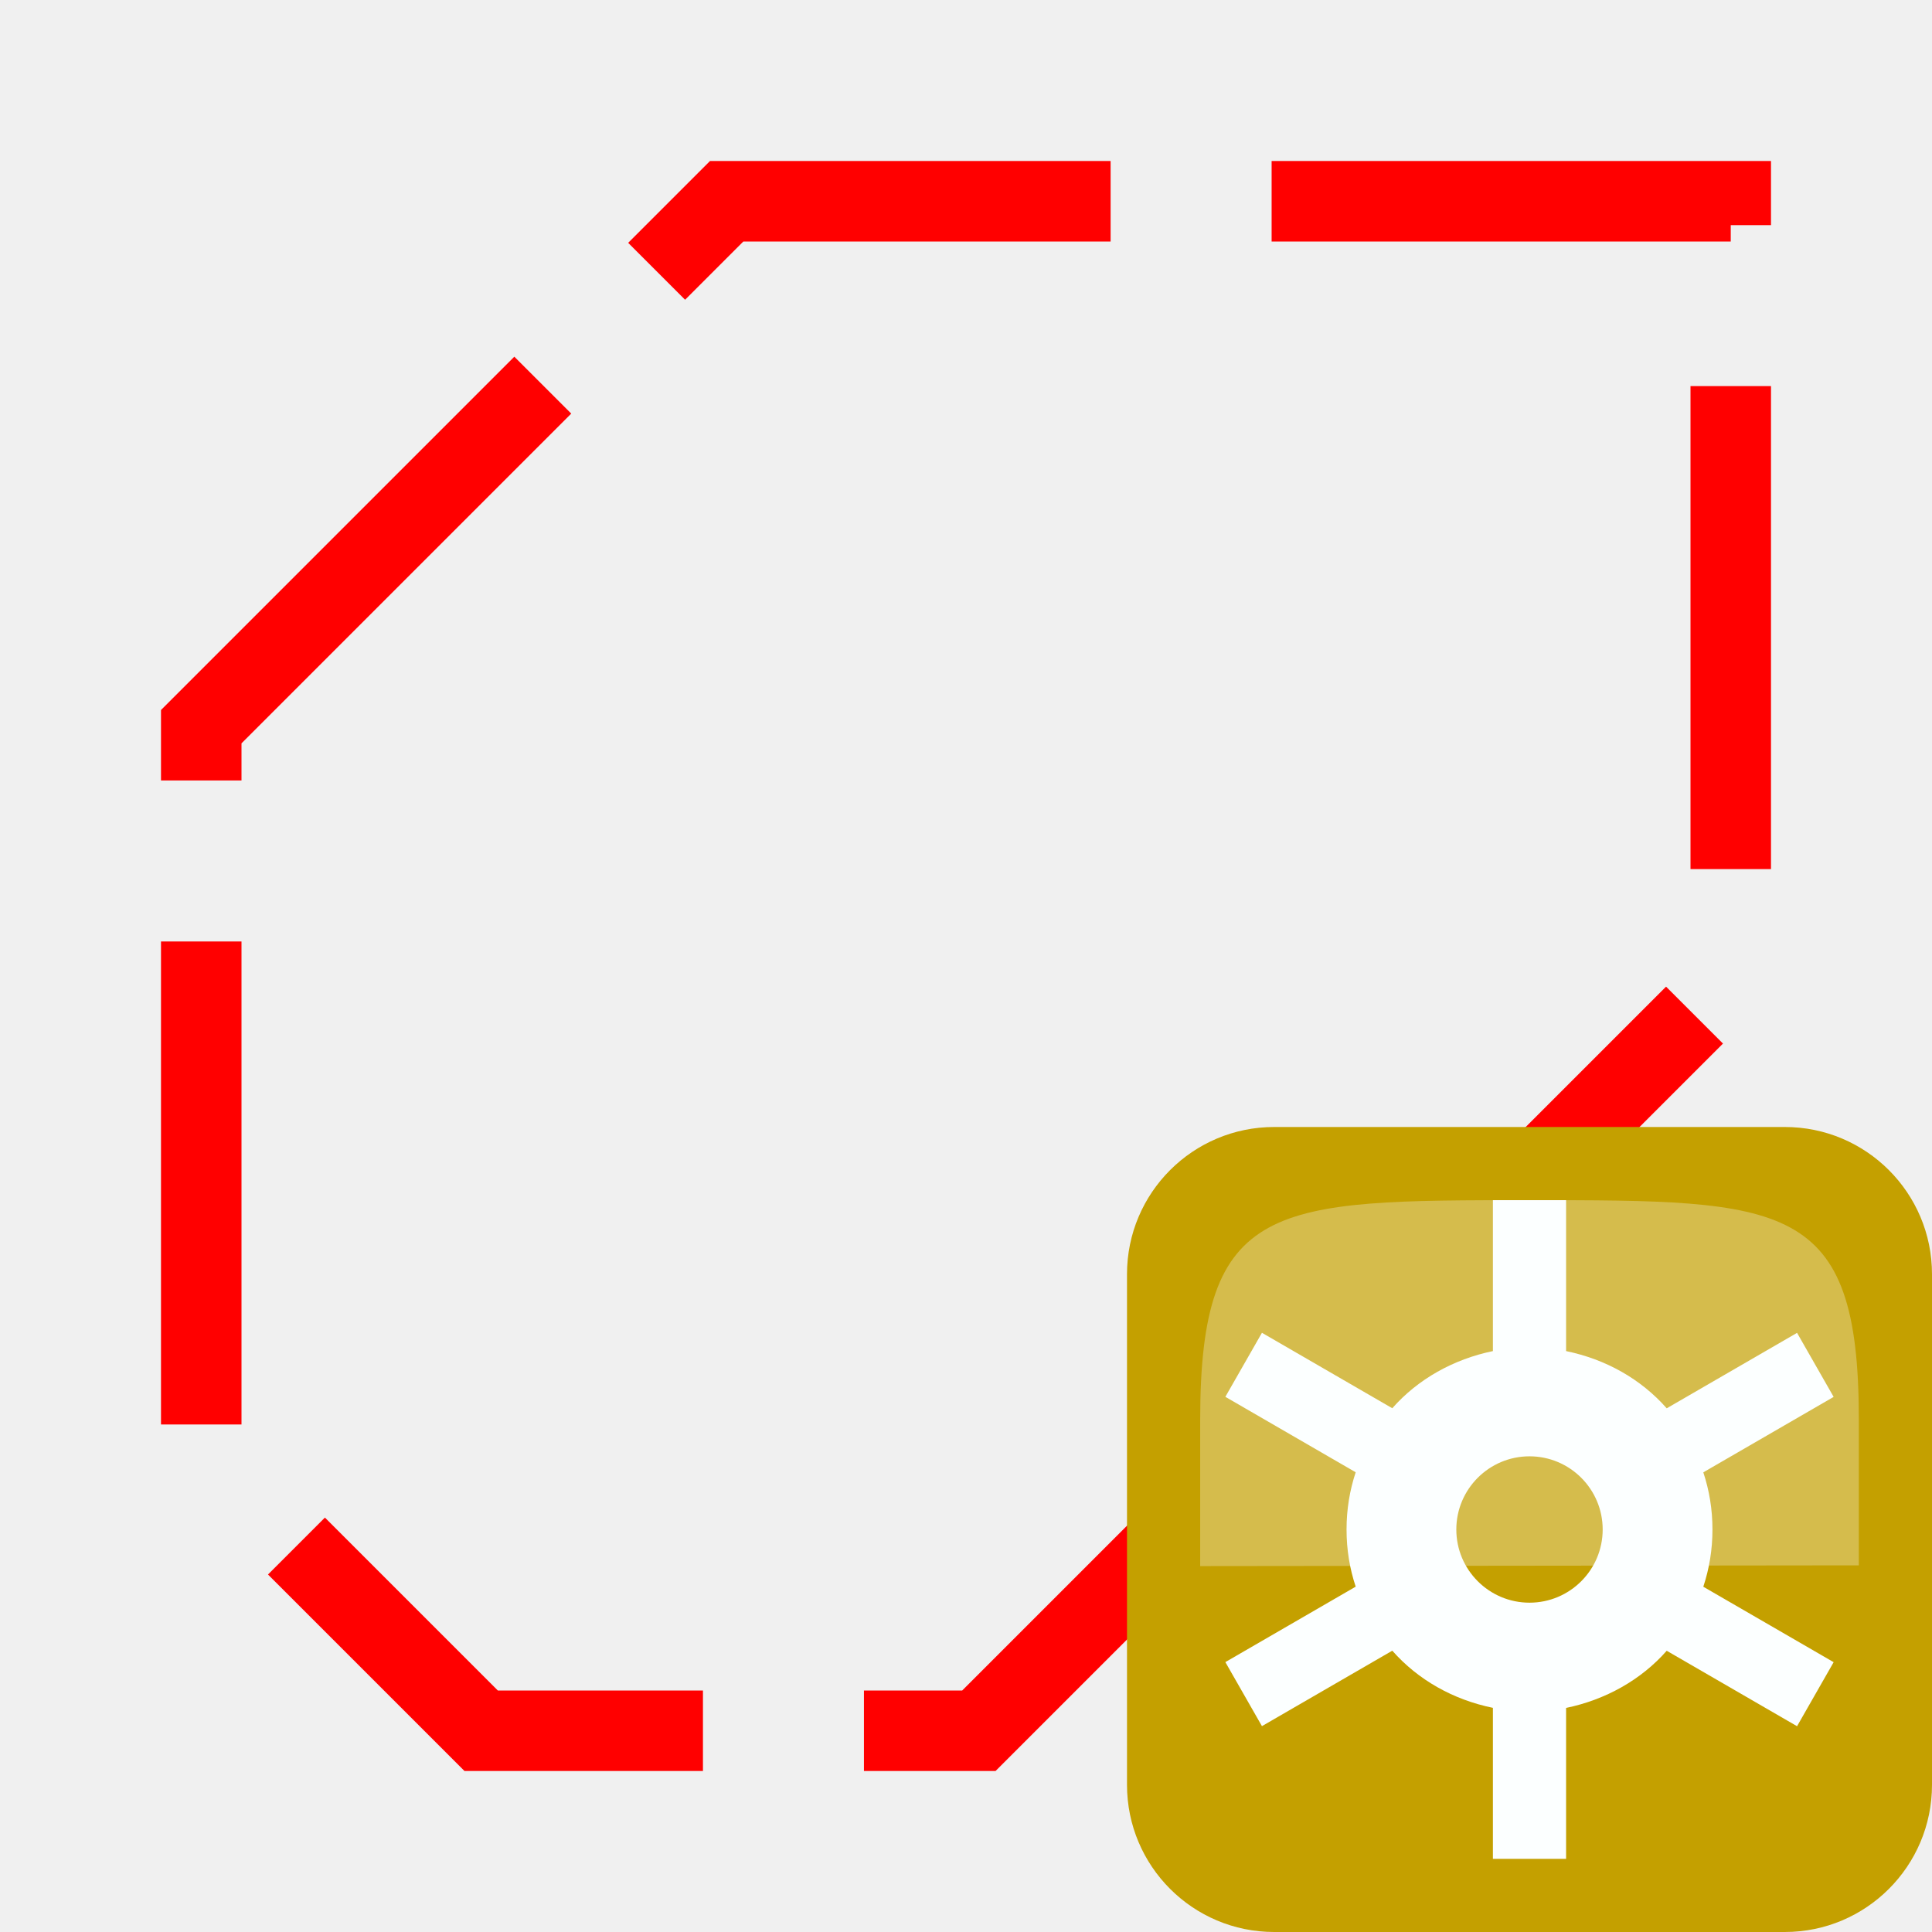
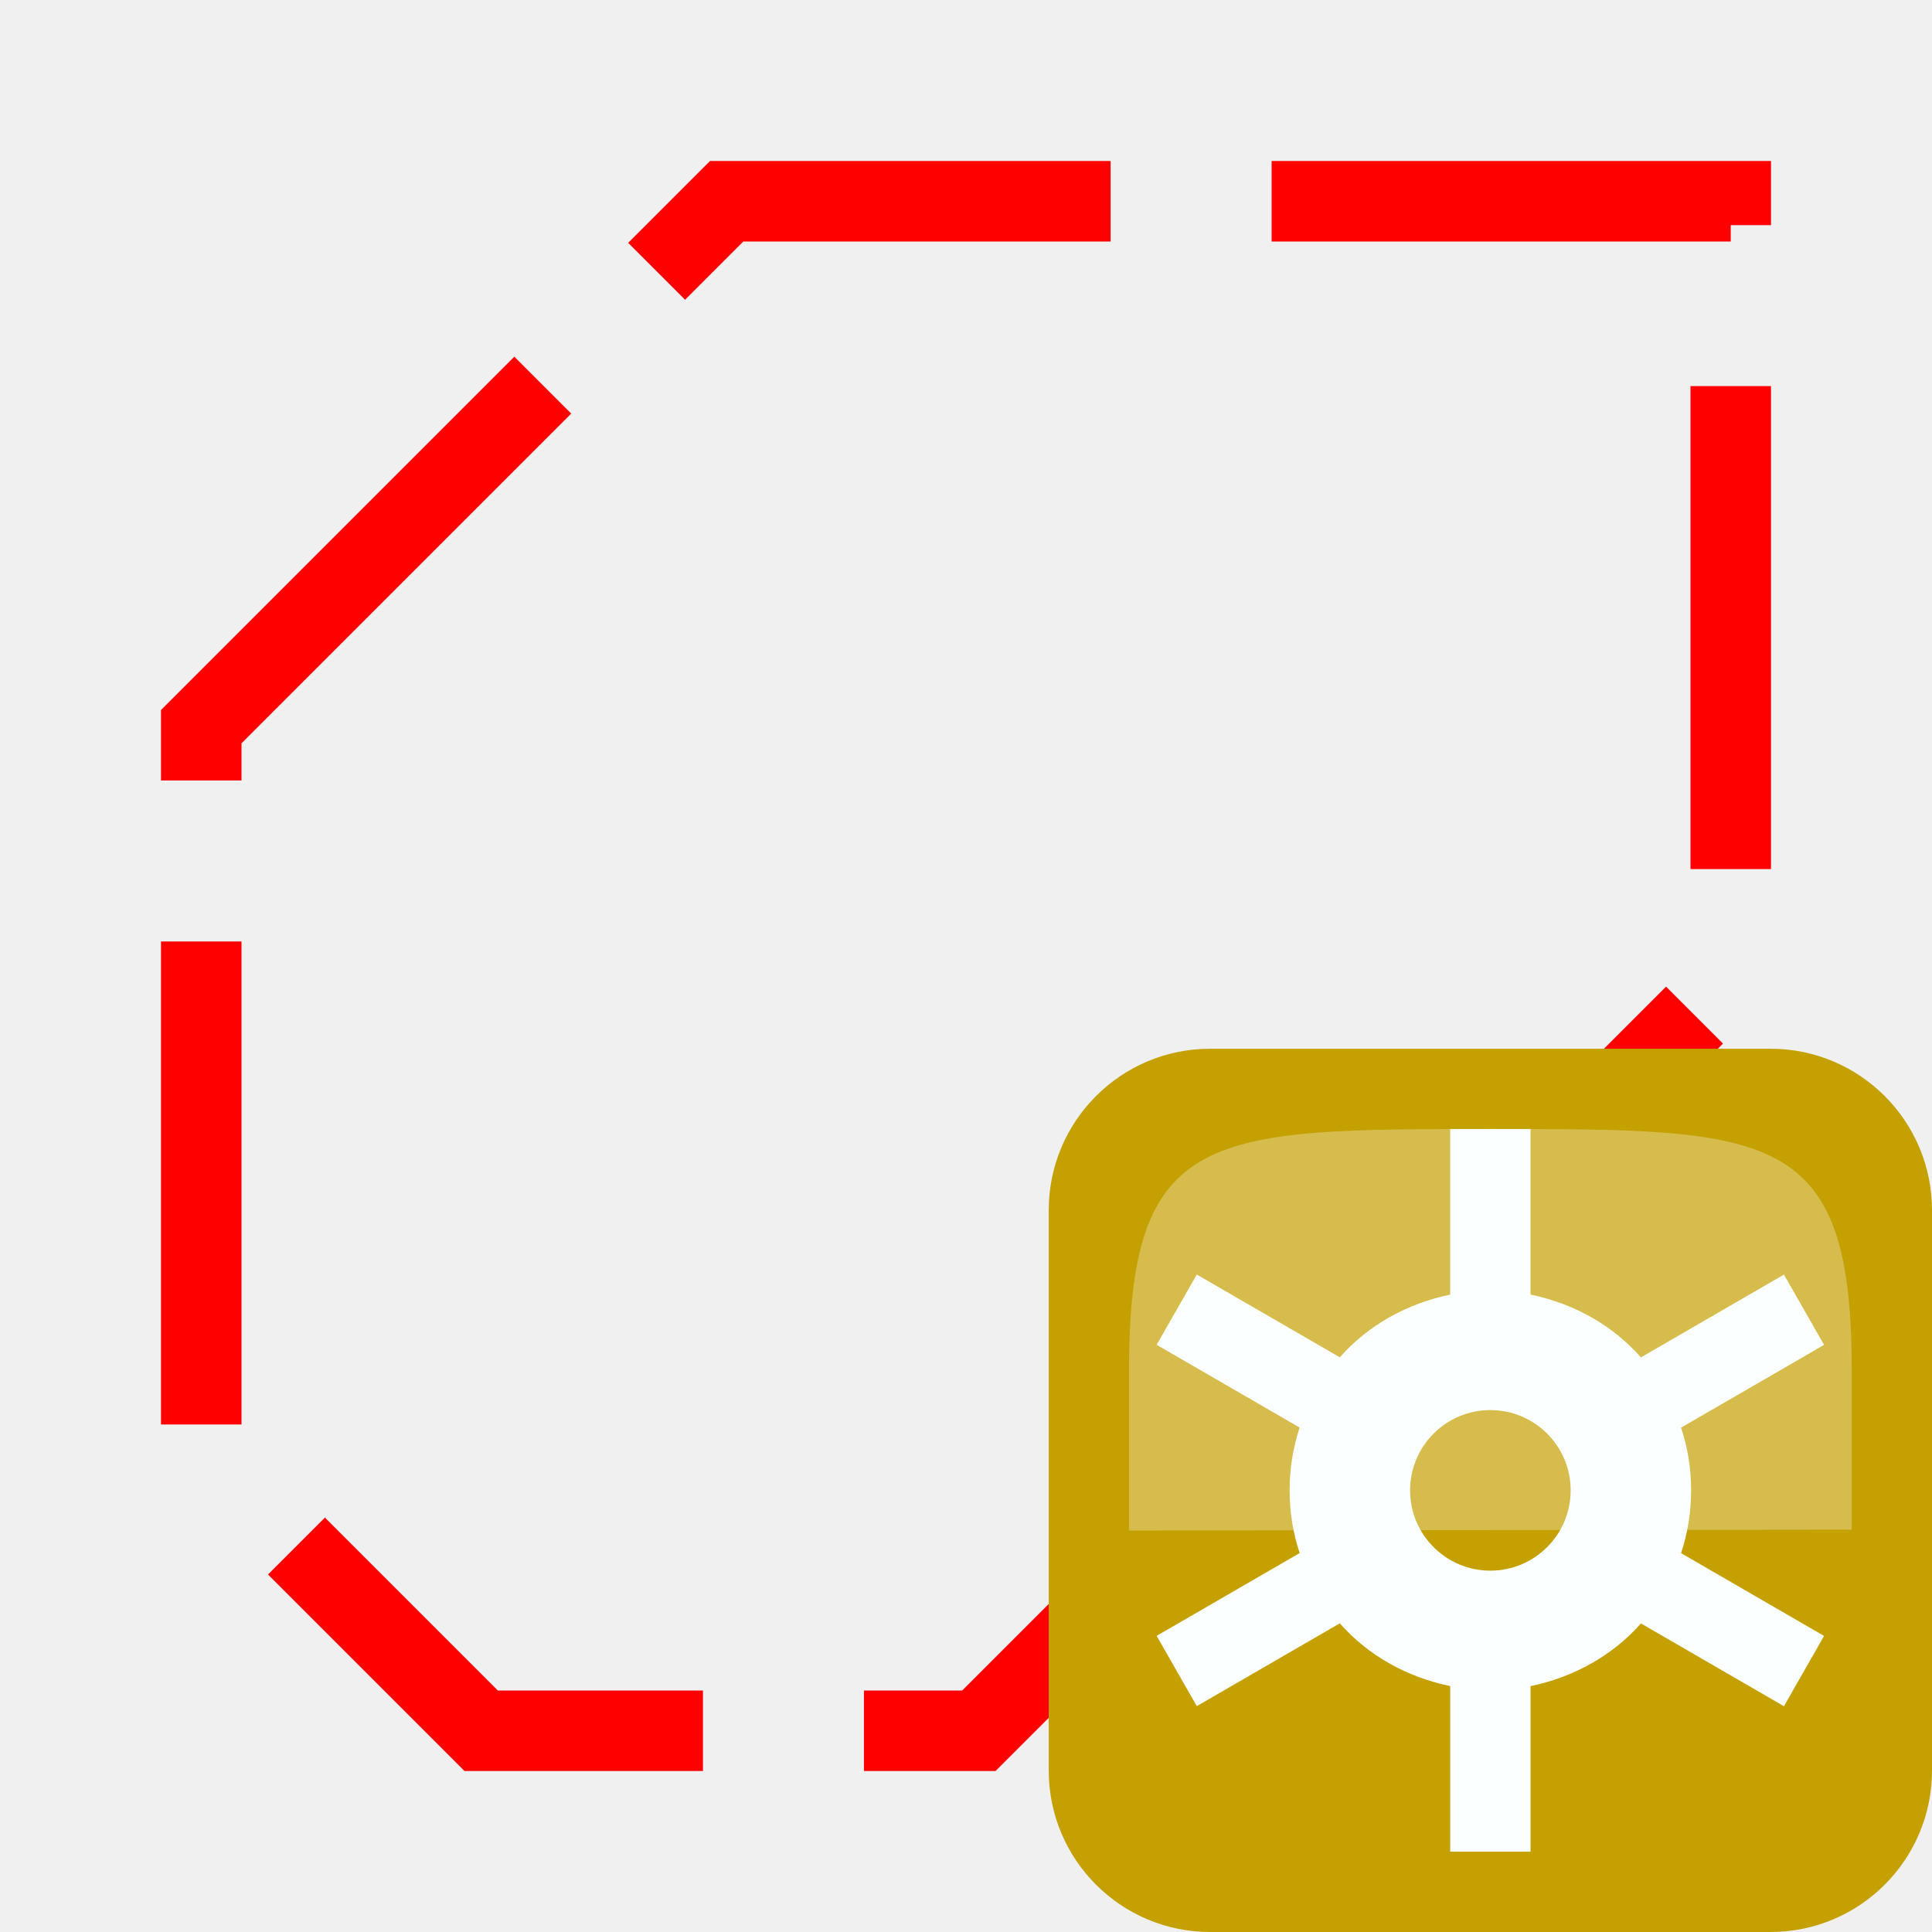
- <svg xmlns="http://www.w3.org/2000/svg" width="24" height="24" viewBox="0 0 24 24" version="1.1" id="svg1">
+ <svg xmlns="http://www.w3.org/2000/svg" width="24" height="24" viewBox="0 0 24 24" version="1.1" id="svg1" xml:space="preserve">
  <defs id="defs1" />
-   <g id="layer1">
-     <path style="fill:none;stroke:#ff0000;stroke-width:1;stroke-dasharray:6, 2;stroke-dashoffset:0;stroke-opacity:1" d="M 2.5,9.027 9.027,2.5 H 21.5 v 9.66 L 12.16,21.5 H 5.977 L 2.5,18.023 Z" id="path7" />
-     <g transform="translate(33)" id="g6">
-       <g id="g7" transform="matrix(0.9090909,0,0,0.9090909,-0.8181818,2.181818)">
-         <rect fill="#c4a000" height="11" rx="2.011" width="11" x="-20" y="13" id="rect3" />
-         <g fill="#fcffff" id="g5">
-           <path d="m -15,14 v 2.062 c -0.538,0.111 -1.025,0.383 -1.375,0.781 l -1.781,-1.031 -0.5,0.875 1.781,1.031 C -16.957,17.966 -17,18.225 -17,18.5 c 0,0.275 0.043,0.534 0.125,0.781 l -1.781,1.031 0.5,0.875 1.781,-1.031 c 0.353,0.4 0.833,0.67 1.375,0.781 V 23 h 1 v -2.062 c 0.538,-0.111 1.025,-0.383 1.375,-0.781 l 1.781,1.031 0.5,-0.875 -1.781,-1.031 C -12.043,19.034 -12,18.775 -12,18.5 c 0,-0.275 -0.043,-0.534 -0.125,-0.781 l 1.781,-1.031 -0.5,-0.875 -1.781,1.031 C -12.978,16.443 -13.458,16.174 -14,16.062 V 14 Z m 0.5,3.5 c 0.552,0 1,0.448 1,1 0,0.552 -0.448,1 -1,1 -0.552,0 -1,-0.448 -1,-1 0,-0.552 0.448,-1 1,-1 z" id="path4" />
-           <path d="m -19,19 9,-0.01 c 0,0 0,0 0,-2 C -10,14 -11,14 -14.5,14 -18,14 -19,14 -19,17 Z" fill-rule="evenodd" opacity="0.3" id="path5" />
-         </g>
+   <g id="g22" style="display:none">
+     <g id="g29" transform="translate(2.406,-2.437502)" style="display:inline;opacity:0.387">
+       <g id="g28">
+         <path style="fill:#faaa50;fill-opacity:1;stroke:#000000;stroke-width:1;stroke-linejoin:bevel;stroke-dasharray:none;stroke-dashoffset:0;stroke-opacity:1" d="m -30.5,11.996 3.152,-6.559 12.941,0.031 2.5e-4,9.816 z" id="path27" transform="translate(33)" />
+         <path style="fill:#59af46;fill-opacity:1;stroke:#000000;stroke-width:1;stroke-linecap:butt;stroke-linejoin:bevel;stroke-dasharray:none;stroke-dashoffset:0;stroke-opacity:1" d="M -30.5,18.023 V 11.996 L -14.406,15.285 -19,21.5 h -8.023 z" id="path28" transform="translate(33)" />
      </g>
+       <path style="fill:none;stroke:#ff0000;stroke-width:1;stroke-dasharray:6, 2;stroke-dashoffset:0;stroke-opacity:1" d="M 2.5,11.996 5.652,5.438 18.594,5.469 v 9.816 L 14,21.5 H 5.977 L 2.5,18.023 Z" id="path29" />
+     </g>
+     <g id="g23">
+       <g id="g21">
+         <path style="fill:#faaa50;fill-opacity:1;stroke:#000000;stroke-width:1;stroke-linejoin:bevel;stroke-dasharray:none;stroke-dashoffset:0;stroke-opacity:1" d="m -30.5,11.996 3.152,-6.559 12.941,0.031 2.5e-4,9.816 z" id="path20" transform="translate(33)" />
+         <path style="fill:#59af46;fill-opacity:1;stroke:#000000;stroke-width:1;stroke-linecap:butt;stroke-linejoin:bevel;stroke-dasharray:none;stroke-dashoffset:0;stroke-opacity:1" d="M -30.5,18.023 V 11.996 L -14.406,15.285 -19,21.5 h -8.023 z" id="path21" transform="translate(33)" />
+       </g>
+       <path style="fill:none;stroke:#ff0000;stroke-width:1;stroke-dasharray:6, 2;stroke-dashoffset:0;stroke-opacity:1" d="M 2.5,11.996 5.652,5.438 18.594,5.469 v 9.816 L 14,21.5 H 5.977 L 2.5,18.023 Z" id="path22" />
+     </g>
+     <path style="opacity:1;fill:none;fill-opacity:1;stroke:#925313;stroke-width:1.5;stroke-linecap:round;stroke-linejoin:round;stroke-dasharray:none;stroke-opacity:1" d="M 9.969,1.75 14,1.766 V 12.719 H 10 V 7.125" id="path30" />
+   </g>
+   <g id="layer1" style="display:inline">
+     <g id="g1" style="display:none">
+       <path style="display:inline;fill:#faaa50;fill-opacity:1;stroke:#000000;stroke-width:1;stroke-linejoin:bevel;stroke-dasharray:none;stroke-dashoffset:0;stroke-opacity:1" d="M -30.5,9.027 -23.973,2.5 H -11.5 v 9.66 z" id="path9-2" transform="translate(33)" />
+       <path style="display:inline;fill:#59af46;fill-opacity:1;stroke:#000000;stroke-width:1;stroke-linecap:butt;stroke-linejoin:bevel;stroke-dasharray:none;stroke-dashoffset:0;stroke-opacity:1" d="M -30.5,18.023 V 9.027 l 19,3.133 -9.34,9.34 h -6.183 z" id="path8-6" transform="translate(33)" />
+     </g>
+     <path style="display:inline;fill:none;stroke:#ff0000;stroke-width:1;stroke-dasharray:6, 2;stroke-dashoffset:0;stroke-opacity:1" d="M 2.5,9.027 9.027,2.5 H 21.5 v 9.66 L 12.16,21.5 H 5.977 L 2.5,18.023 Z" id="path7" />
+   </g>
+   <g id="layer3" style="display:none">
+     <path style="display:inline;fill:#59af46;fill-opacity:1;stroke:#000000;stroke-width:1;stroke-linecap:butt;stroke-linejoin:bevel;stroke-dasharray:none;stroke-dashoffset:0;stroke-opacity:1" d="M 2.5,18.023 V 6.376 L 15.536,2.5 21.5,12.16 12.16,21.5 H 5.977 Z" id="path8-6-1" />
+   </g>
+   <g id="layer4" style="display:none">
+     <path style="display:inline;fill:#59af46;fill-opacity:1;stroke:#000000;stroke-width:1;stroke-linecap:butt;stroke-linejoin:bevel;stroke-dasharray:none;stroke-dashoffset:0;stroke-opacity:1" d="M 2.5,18.023 V 11.688 L 8.942,8.781 15.156,13.285 12.16,21.5 H 5.977 Z" id="path8-6-1-8" />
+     <path style="fill:#59af46;fill-opacity:1;stroke:#000000;stroke-width:1;stroke-linecap:round;stroke-linejoin:bevel;stroke-dasharray:none;stroke-opacity:1" d="m 11.75,5 3.375,5.969 6.375,-1.875 V 5.156 L 18.906,2.5 Z" id="path19" />
+   </g>
+   <g id="layer2" transform="translate(33)" style="display:inline">
+     <g id="g7" transform="matrix(0.9974793,0,0,0.9974793,-0.02268687,0.06049789)" style="display:inline">
+       <rect fill="#c4a000" height="11" rx="2.011" width="11" x="-20" y="13" id="rect3" />
+       <g fill="#fcffff" id="g5">
+         <path d="m -15,14 v 2.062 c -0.538,0.111 -1.025,0.383 -1.375,0.781 l -1.781,-1.031 -0.5,0.875 1.781,1.031 C -16.957,17.966 -17,18.225 -17,18.5 c 0,0.275 0.043,0.534 0.125,0.781 l -1.781,1.031 0.5,0.875 1.781,-1.031 c 0.353,0.4 0.833,0.67 1.375,0.781 V 23 h 1 v -2.062 c 0.538,-0.111 1.025,-0.383 1.375,-0.781 l 1.781,1.031 0.5,-0.875 -1.781,-1.031 C -12.043,19.034 -12,18.775 -12,18.5 c 0,-0.275 -0.043,-0.534 -0.125,-0.781 l 1.781,-1.031 -0.5,-0.875 -1.781,1.031 C -12.978,16.443 -13.458,16.174 -14,16.062 V 14 Z m 0.5,3.5 c 0.552,0 1,0.448 1,1 0,0.552 -0.448,1 -1,1 -0.552,0 -1,-0.448 -1,-1 0,-0.552 0.448,-1 1,-1 z" id="path4" />
+         <path d="m -19,19 9,-0.01 c 0,0 0,0 0,-2 C -10,14 -11,14 -14.5,14 -18,14 -19,14 -19,17 Z" fill-rule="evenodd" opacity="0.3" id="path5" />
+       </g>
+     </g>
+     <g fill="#fcd94f" stroke="#b29a37" stroke-linejoin="round" transform="matrix(0.4255318,0,0,0.4255318,-22.19148,-421.8987)" id="g2" style="display:none">
+       <path d="m 1.5,1047.362 c 0,-8 0,-15.5 0,-22.5 h 9 v 3 h 16 v 19.5 z" id="path1" />
+       <path d="m 1.5,1047.362 4,-16 h 25 l -4,16 z" stroke-linecap="round" id="path2" />
+     </g>
+     <g enable-background="new" stroke-dashoffset="0.5" stroke-linejoin="round" transform="matrix(0.5662591,0.3269298,-0.3269298,0.5662591,-17.42888,5.856155)" id="g14" style="display:none">
+       <path d="m 8.096,18.028 h 6 l -3.125,6.991 z" fill="#505050" stroke="#505050" stroke-linecap="round" stroke-width="0.75" id="path5-1" />
+       <path d="m 8.096,1.028 6,-1e-6 10e-7,17 H 8.096 Z" fill="#de6b37" stroke="#c04317" stroke-linecap="round" stroke-width="0.75" id="path6" style="fill:#fce94f;fill-opacity:1;stroke:#8b7617;stroke-opacity:1" />
+       <path d="m 10.577,2.101 1e-6,15.795" fill="none" opacity="0.5" stroke="#f8b008" stroke-width="2.106" id="path7-7" style="stroke:#fcffff;stroke-opacity:1" />
+       <path d="M 12.686,2.055 12.605,18.204" fill-opacity="0.588" opacity="0.25" stroke="#632923" stroke-width="2.159" id="path8" style="stroke:#000000;stroke-opacity:1" />
+       <path d="m 12.096,2.028 10e-7,16" fill="#fc894f" opacity="0.5" stroke="#a7481e" stroke-linecap="round" stroke-width="0.75" id="path9" style="stroke:#8b7617;stroke-opacity:1" />
+       <path d="m 11.463,23.229 1.997,-4.944 -1.997,-10e-7 z" fill="#969696" stroke="#969696" stroke-linecap="square" stroke-width="0.5" id="path10" />
+       <path d="m 9.596,2.028 1.5e-6,16" fill="#db562d" opacity="0.5" stroke="#9b3819" stroke-linecap="round" stroke-width="0.75" id="path11" style="stroke:#8b7617;stroke-opacity:1" />
+       <g fill="#e6e6e6" stroke-width="0.5" id="g13">
+         <path d="M 7.865,-0.087 H 14.327 V 2.092 H 7.865 Z" stroke="#969696" stroke-linecap="round" id="path12" />
+         <path d="M 10.729,23.387 8.732,18.285 h 1.997 z" stroke="#e6e6e6" stroke-linecap="square" id="path13" />
+       </g>
+     </g>
+     <g enable-background="new" stroke-dashoffset="0.5" stroke-linejoin="round" transform="matrix(0.5662591,0.3269298,-0.3269298,0.5662591,-17.42888,5.856155)" id="g14-4" style="display:none">
+       <path d="m 8.096,18.028 h 6 l -3.125,6.991 z" fill="#505050" stroke="#505050" stroke-linecap="round" stroke-width="0.75" id="path5-1-6" />
+       <path d="m 8.096,1.028 6,-1e-6 10e-7,17 H 8.096 Z" fill="#de6b37" stroke="#c04317" stroke-linecap="round" stroke-width="0.75" id="path6-0" />
+       <path d="m 10.577,2.101 1e-6,15.795" fill="none" opacity="0.5" stroke="#f8b008" stroke-width="2.106" id="path7-7-6" />
+       <path d="M 12.686,2.055 12.605,18.204" fill-opacity="0.588" opacity="0.25" stroke="#632923" stroke-width="2.159" id="path8-61" />
+       <path d="m 12.096,2.028 10e-7,16" fill="#fc894f" opacity="0.5" stroke="#a7481e" stroke-linecap="round" stroke-width="0.75" id="path9-8" />
+       <path d="m 11.463,23.229 1.997,-4.944 -1.997,-10e-7 z" fill="#969696" stroke="#969696" stroke-linecap="square" stroke-width="0.5" id="path10-4" />
+       <path d="m 9.596,2.028 1.5e-6,16" fill="#db562d" opacity="0.5" stroke="#9b3819" stroke-linecap="round" stroke-width="0.75" id="path11-9" />
+       <g fill="#e6e6e6" stroke-width="0.5" id="g13-6">
+         <path d="M 7.865,-0.087 H 14.327 V 2.092 H 7.865 Z" stroke="#969696" stroke-linecap="round" id="path12-3" />
+         <path d="M 10.729,23.387 8.732,18.285 h 1.997 z" stroke="#e6e6e6" stroke-linecap="square" id="path13-7" />
+       </g>
+     </g>
+     <g stroke-linecap="round" id="g5-9" transform="matrix(0.4694834,0,0,0.4694834,-19.32863,13.53052)" style="display:none">
+       <rect fill="#6d97c4" fill-rule="evenodd" height="20.5" rx="1.889" ry="1.5" stroke="#415a75" stroke-linejoin="round" stroke-width="0.8" width="19.2" x="2.4" y="1.4" id="rect1" />
+       <g stroke="#666666" id="g3">
+         <rect fill="#ededed" fill-rule="evenodd" height="9" rx="0.5" stroke-linejoin="round" stroke-width="0.5" width="14" x="5" y="2" id="rect2" />
+         <path d="M 7,4.5 H 17" fill="none" id="path2-8" />
+         <path d="M 6.01,14.517 H 18 V 21.5 H 6.01 Z" fill="#ededed" fill-rule="evenodd" stroke-linejoin="round" stroke-width="0.6" id="path3" />
+       </g>
+       <path d="m 7.009,15.41 h 3.993 v 4.969 H 7.009 Z" fill="#415a75" fill-rule="evenodd" stroke="#e6e6e6" stroke-linejoin="round" stroke-width="0.996" id="path4-4" />
+       <path d="M 7,6.5 H 17 M 7,8.5 H 17" fill="none" stroke="#666666" id="path5-0" />
+     </g>
+     <g transform="matrix(0.7679691,0,0,0.7679691,-33.57501,-0.575013)" id="g5-0" style="display:none">
+       <rect fill="#5a8c5a" height="13" rx="2.615" width="13" x="19" y="19" id="rect1-9" style="display:inline" />
+       <path d="m 20.3,25.5 h 10.4 c 0,0 0,0 0,-2.6 C 30.7,20.3 30.05,20.3 25.5,20.3 c -4.55,0 -5.2,0 -5.2,2.6 z" fill="#fcffff" opacity="0.3" id="path4-7" style="display:inline" />
+       <path d="m 21.671,25.5 3.162,3.9 4.41,-7.617" fill="#ffffff" stroke="#ffffff" stroke-linecap="round" stroke-linejoin="round" stroke-width="2.6" id="path3-3" style="display:inline;fill:none;fill-opacity:1;stroke-width:2.604;stroke-linecap:round;stroke-linejoin:round;stroke-dasharray:none" />
+     </g>
+     <g transform="matrix(0.7679691,0,0,0.7679691,-33.57501,-0.575013)" id="g17" style="display:none">
+       <rect fill="#5a8c5a" height="13" rx="2.615" width="13" x="19" y="19" id="rect4" />
+       <g fill-rule="evenodd" id="g16">
+         <path d="m 21.6,25.5 h 7.8" fill="#ffffff" stroke="#ffffff" stroke-linecap="round" stroke-linejoin="round" stroke-width="2.6" id="path14" />
+         <path d="M 25.5,29.4 V 21.6" fill="#ffffff" stroke="#ffffff" stroke-linecap="round" stroke-linejoin="round" stroke-width="2.6" id="path15" />
+         <path d="m 20.3,25.5 h 10.4 c 0,0 0,0 0,-2.6 C 30.7,20.3 30.05,20.3 25.5,20.3 c -4.55,0 -5.2,0 -5.2,2.6 z" fill="#fcffff" opacity="0.3" id="path16" />
+       </g>
+     </g>
+     <g id="g18" style="display:none" transform="matrix(0.3370055,0,0,0.3370055,-19.63172,13.52621)">
+       <path d="m 16.504,2.155 6.024,7.708 -4.051,-0.029 -0.092,13.115 -4.054,-0.029 0.092,-13.115 -4.051,-0.029 6.132,-7.623 z" style="fill:#fce94f;fill-rule:evenodd;stroke:#a9b318;stroke-width:1.499;stroke-linecap:round;stroke-linejoin:round" id="path1-1" />
+       <path d="M 30.798,30.329 H 2.047 v -6.201 h 6.16 v 2.062 l 16.429,0.022 v -2.085 h 6.162 z" fill="#6d97c4" stroke="#415a75" stroke-width="1.499" id="path6-1" />
+     </g>
+     <g id="g19" transform="matrix(0.4367645,0,0,0.4367645,-4.961237,13.8175)" style="display:none">
+       <path d="m -20.876,17.031 -4.743,-5.864 3.123,-0.03 -0.098,-10.111 3.125,-0.03 0.098,10.111 3.123,-0.03 -4.629,5.955 z" style="fill:#6d97c4;fill-rule:evenodd;stroke:#415a75;stroke-width:1.156;stroke-linecap:round;stroke-linejoin:round" id="path1-14" />
+       <path d="M -9.253,23.747 H -18.942 V 21.658 h 2.076 v 0.695 l 5.537,0.007 V 21.658 h 2.077 z" fill="#6d97c4" stroke="#415a75" stroke-width="0.505" id="path6-1-5" style="display:inline" transform="matrix(2.289563,0,0,2.289563,11.35907,-31.63604)" />
+     </g>
+     <g id="layer5" transform="translate(-33)" style="display:none">
+       <path d="m 23.229,18.738 -8.225,-4.501 3.532,8.772 1.406,-2.277 2.78,3.04 1.053,-1.026 -2.843,-3.011 z" fill-rule="evenodd" stroke="#000000" stroke-linecap="round" stroke-linejoin="round" stroke-width="0.442" id="path4-5" style="display:inline;fill:#ffffff" />
    </g>
  </g>
</svg>
